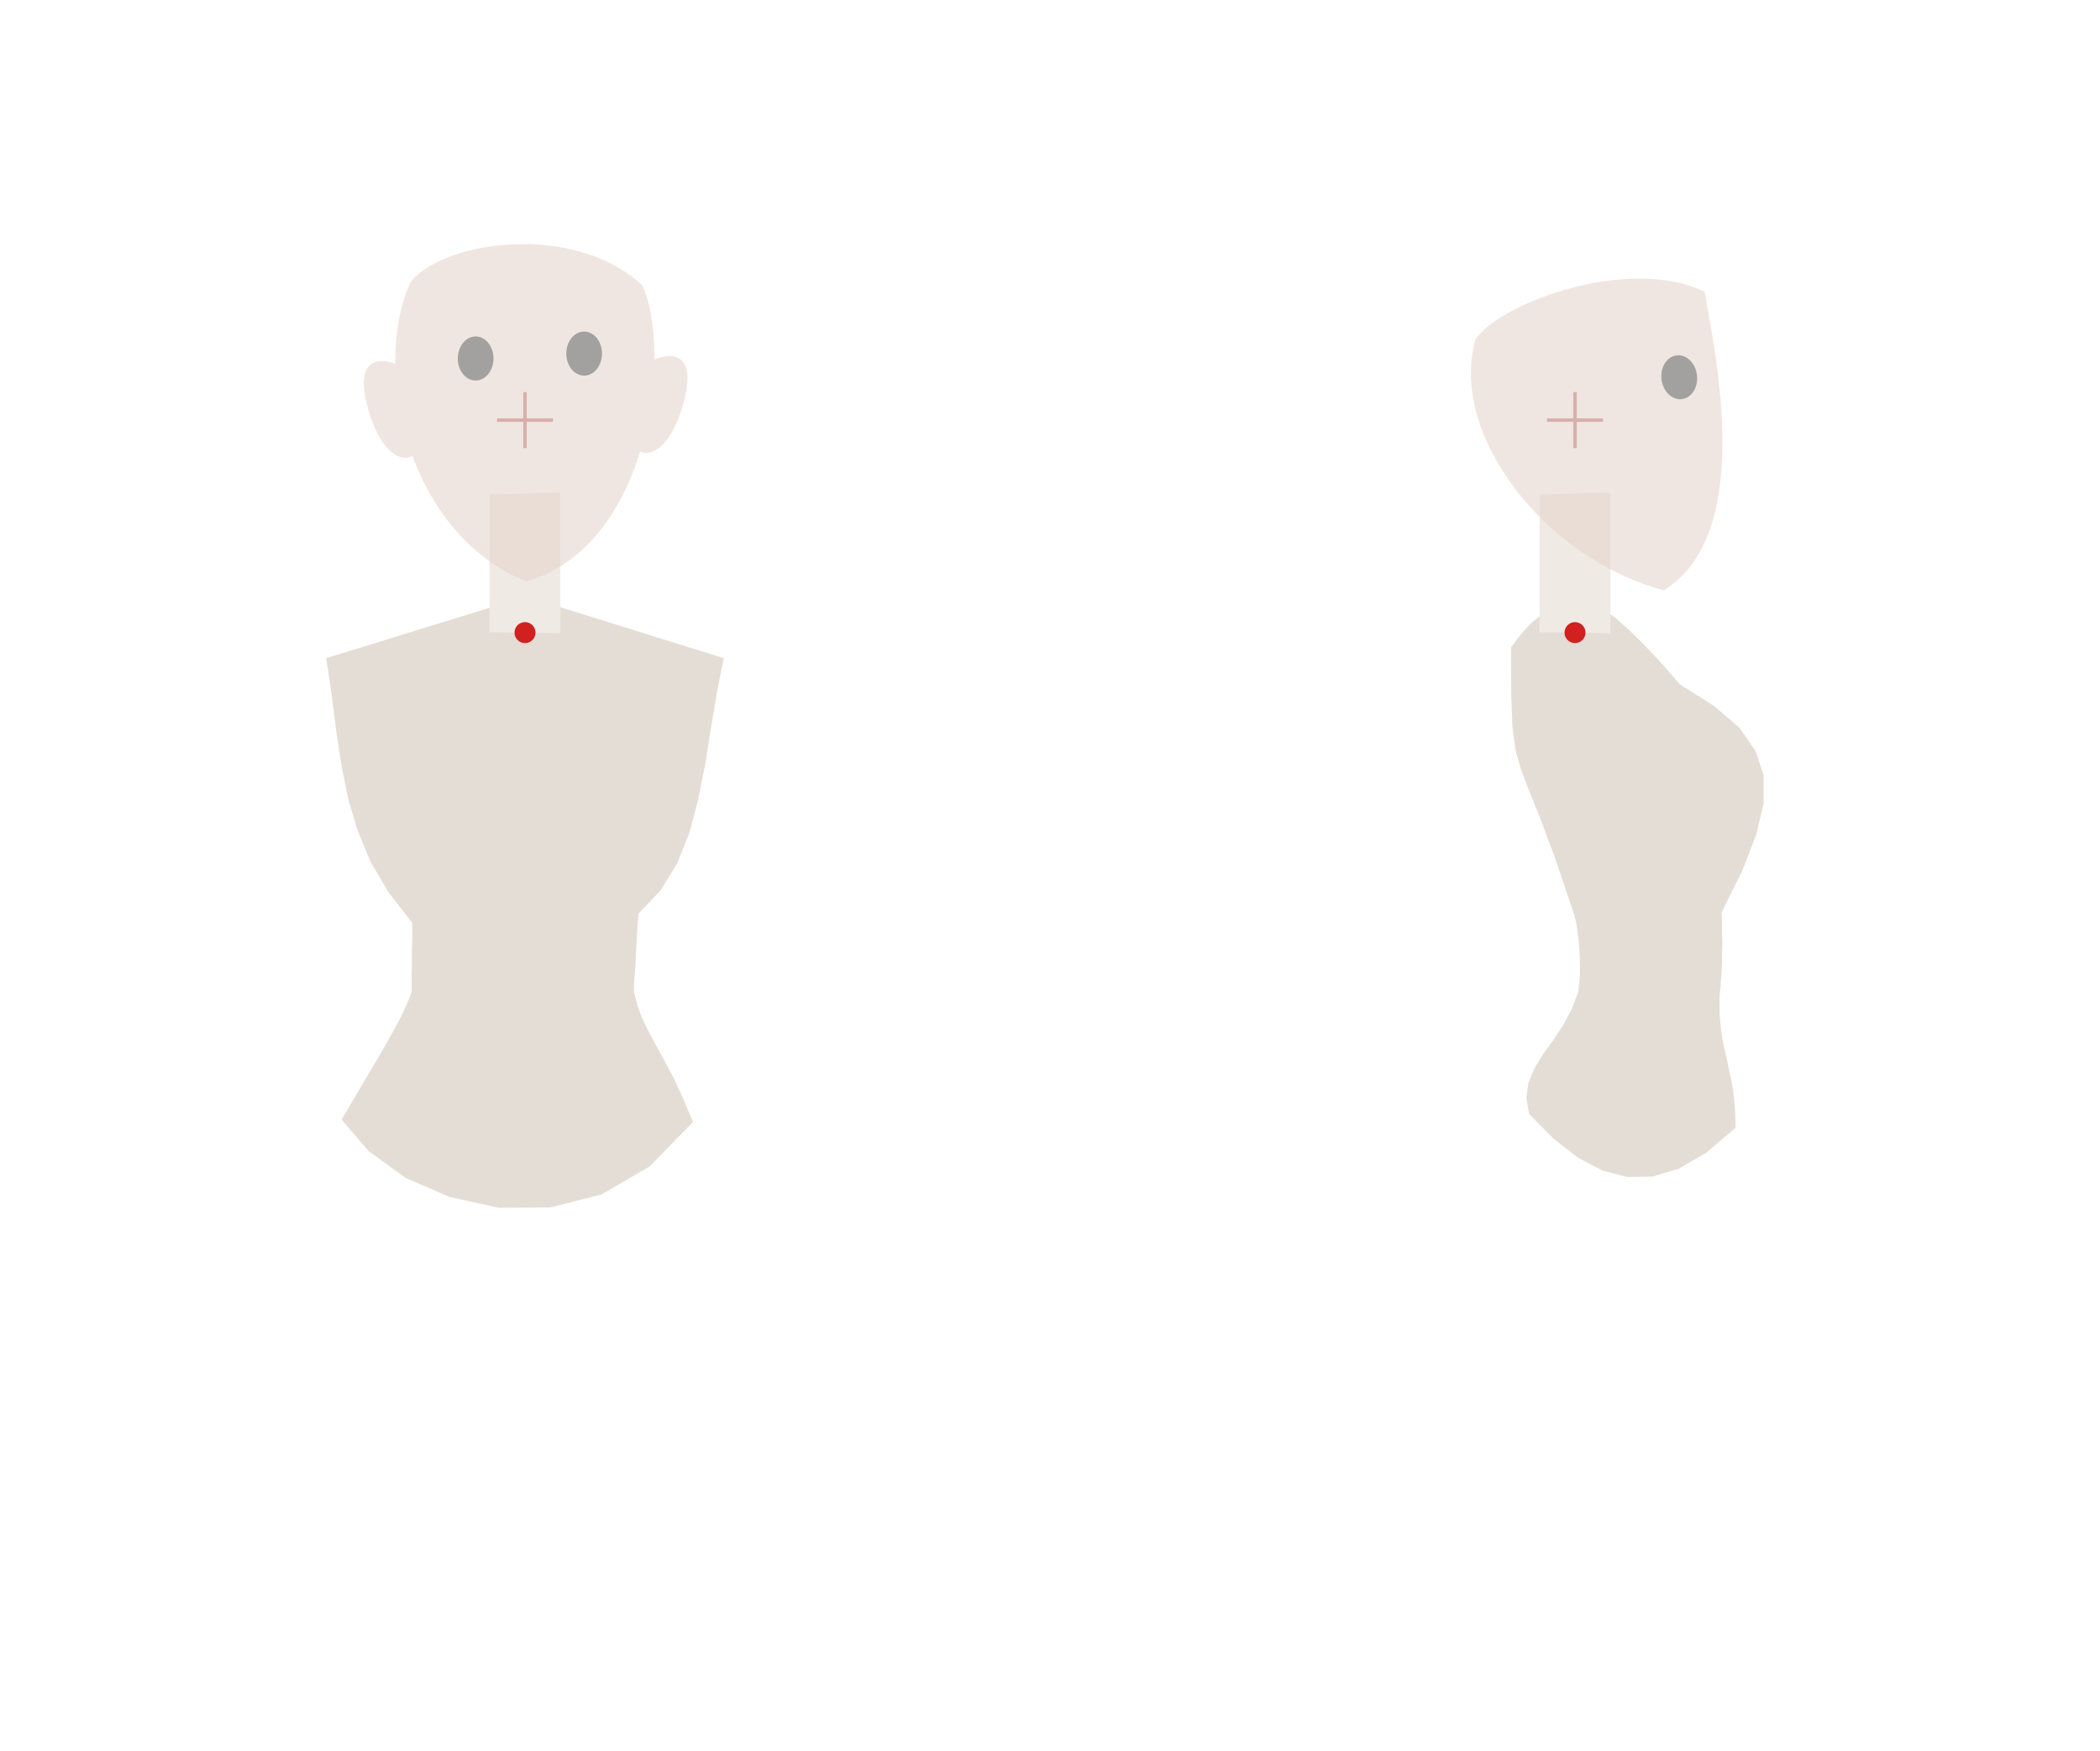
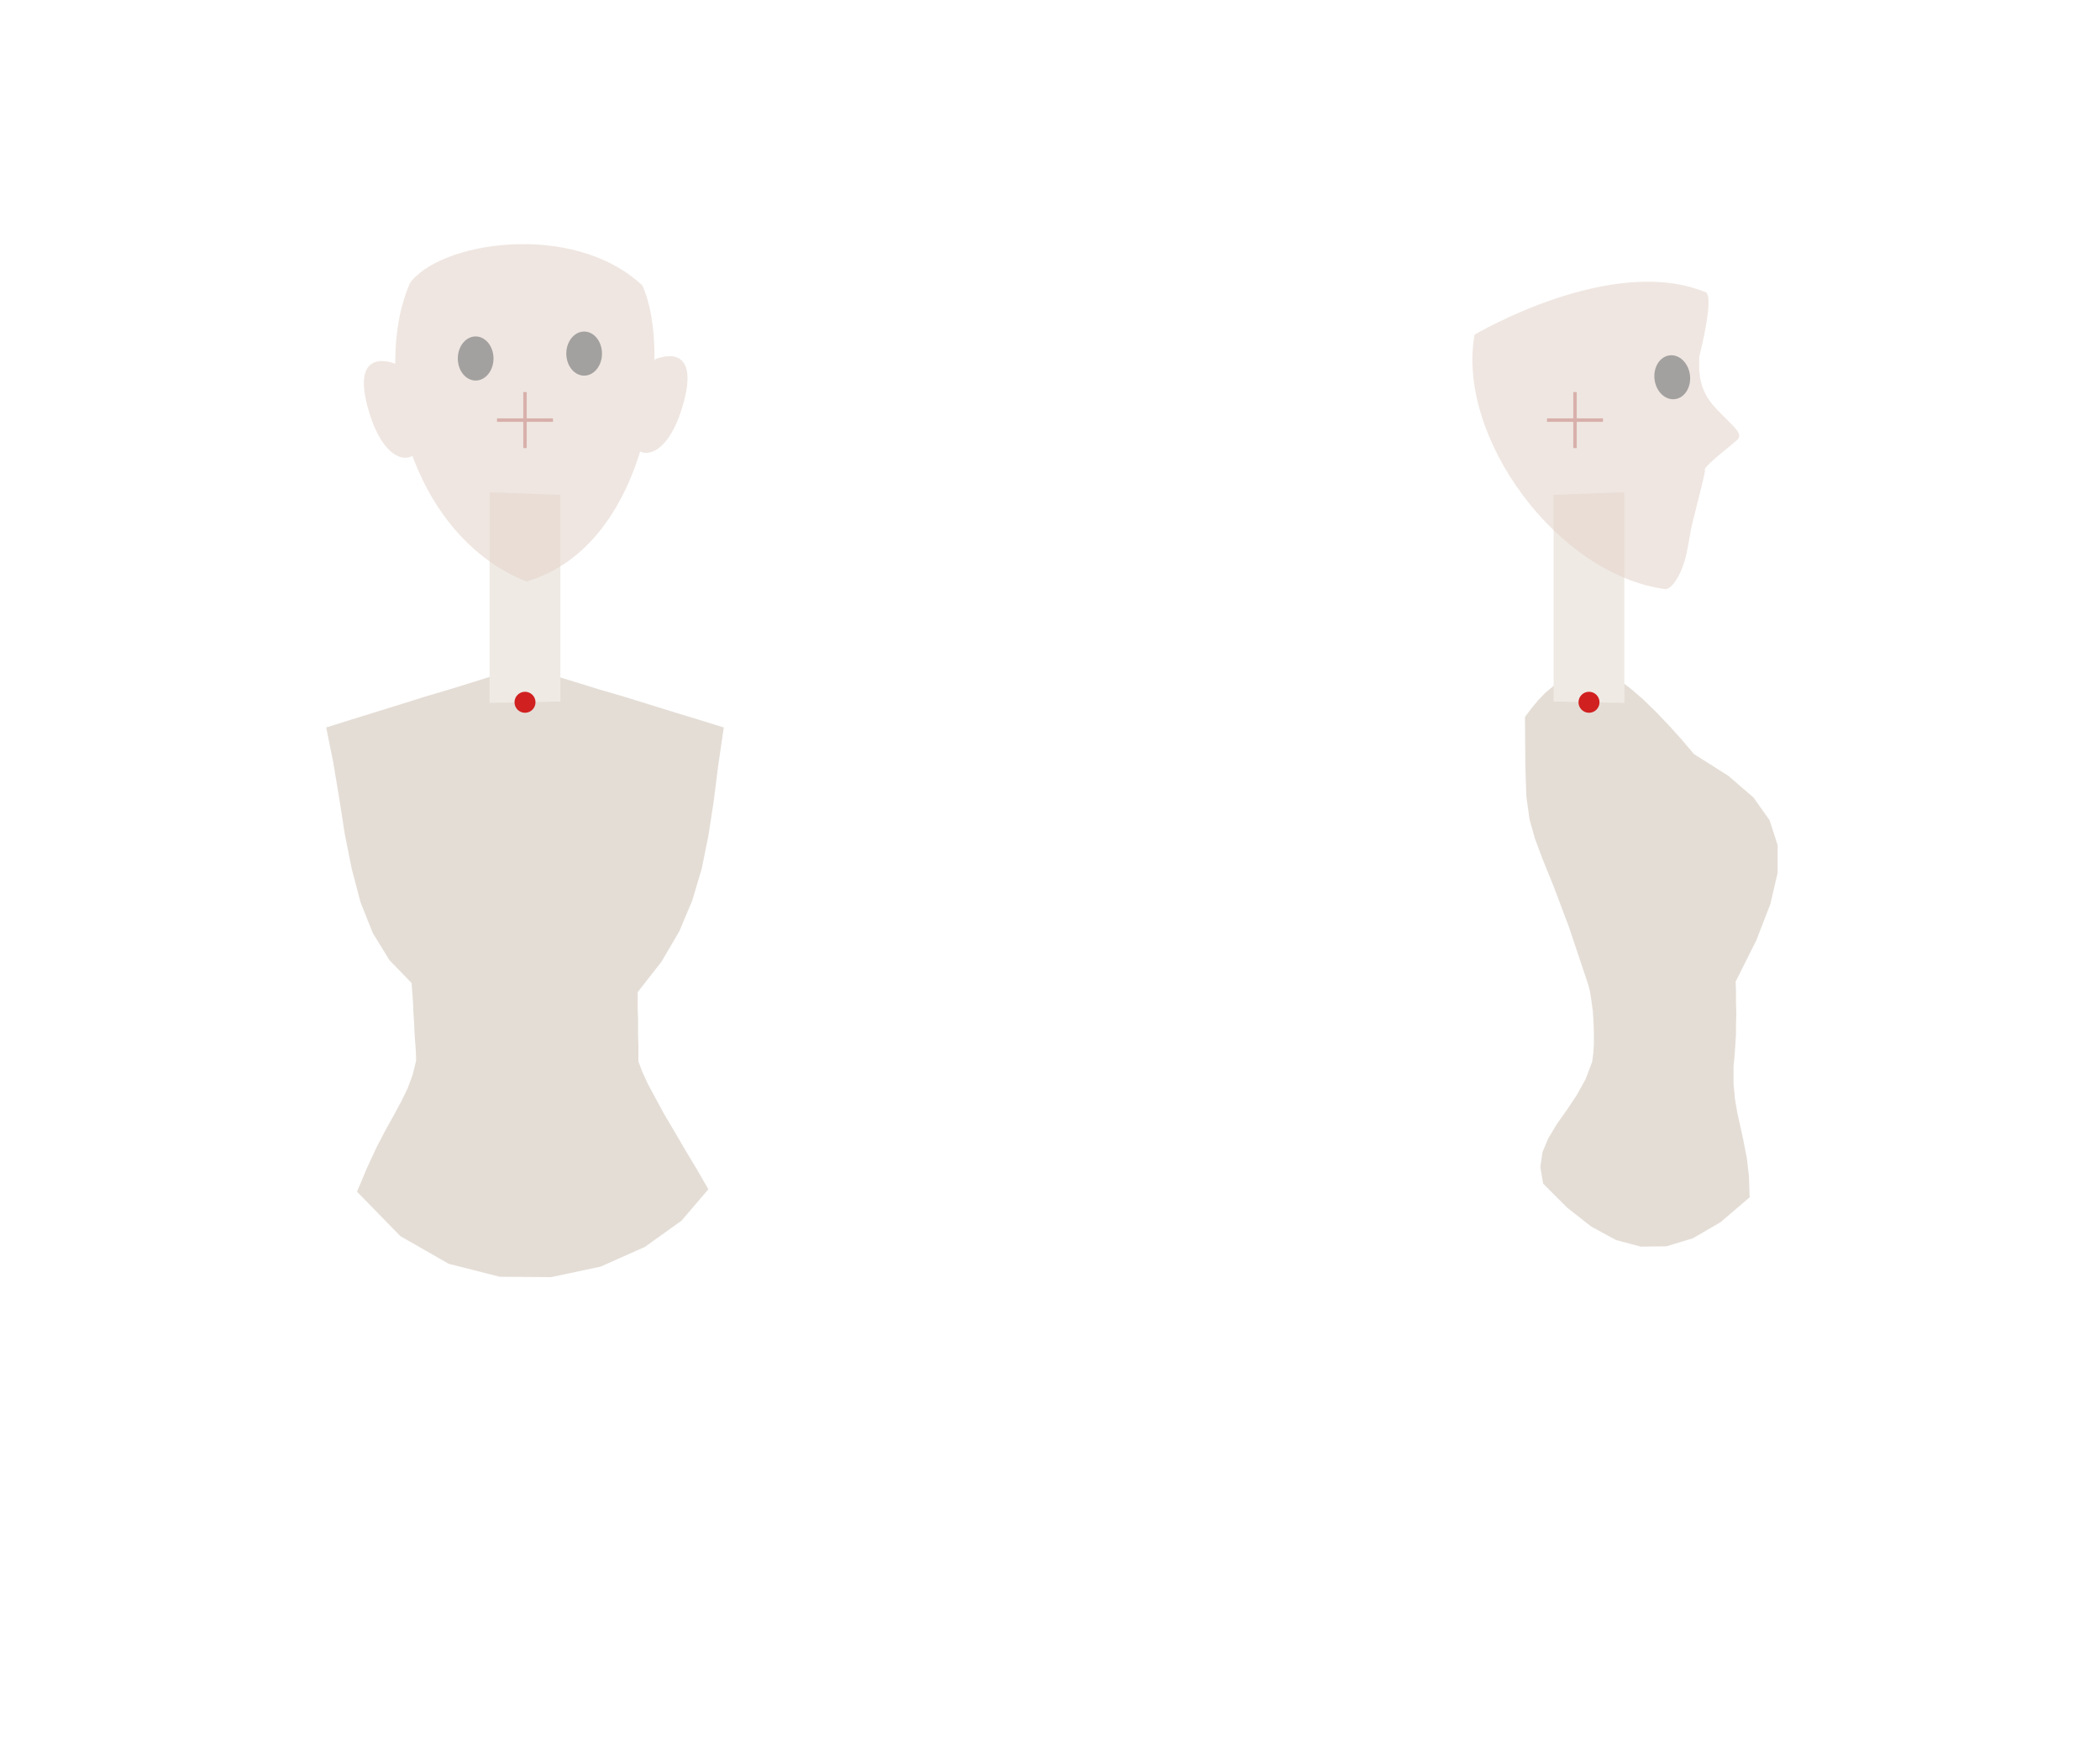
<svg xmlns="http://www.w3.org/2000/svg" width="1200" height="1000" viewBox="-1.5 -1.2 6 5">
  <g>
    <g opacity="0.7">
-       <path d="M0.568 0.68L0.498 0.658L0.427 0.636L0.356 0.614L0.286 0.592L0.215 0.57L0.144 0.548L0.074 0.526L0.003 0.504L-0.068 0.526L-0.14 0.548L-0.211 0.57L-0.283 0.592L-0.354 0.614L-0.425 0.636L-0.497 0.658L-0.568 0.68L-0.552 0.788L-0.539 0.891L-0.524 0.989L-0.505 1.083L-0.478 1.173L-0.441 1.262L-0.39 1.349L-0.322 1.436L-0.322 1.46L-0.322 1.485L-0.323 1.51L-0.323 1.534L-0.323 1.559L-0.324 1.584L-0.324 1.608L-0.324 1.633L-0.335 1.662L-0.351 1.698L-0.373 1.739L-0.398 1.784L-0.427 1.834L-0.458 1.886L-0.491 1.942L-0.524 1.998L-0.447 2.088L-0.342 2.164L-0.216 2.219L-0.075 2.25L0.072 2.249L0.218 2.212L0.356 2.132L0.48 2.005L0.451 1.936L0.424 1.878L0.398 1.829L0.374 1.785L0.353 1.746L0.335 1.709L0.321 1.671L0.311 1.63L0.312 1.603L0.314 1.575L0.316 1.548L0.317 1.52L0.319 1.492L0.32 1.465L0.322 1.437L0.324 1.41L0.387 1.344L0.435 1.266L0.47 1.178L0.495 1.083L0.515 0.983L0.531 0.881L0.548 0.779Z" fill="#d9cfc4" />
-       <path d="M0.101 0.609L0.101 0.558L0.101 0.508L0.101 0.458L0.101 0.408L0.101 0.358L0.101 0.308L0.101 0.258L0.101 0.208L0.076 0.208L0.05 0.209L0.025 0.209L0 0.21L-0.025 0.211L-0.05 0.211L-0.076 0.212L-0.101 0.212L-0.101 0.262L-0.101 0.311L-0.101 0.36L-0.101 0.409L-0.101 0.458L-0.101 0.507L-0.101 0.557L-0.101 0.606L-0.076 0.606L-0.051 0.606L-0.025 0.607L0 0.607L0.025 0.607L0.051 0.608L0.076 0.608Z" fill="#e8e1d9" />
+       <path d="M-0.568 0.878L-0.498 0.856L-0.427 0.834L-0.356 0.812L-0.286 0.79L-0.215 0.769L-0.144 0.747L-0.074 0.725L-0.003 0.703L0.068 0.725L0.14 0.747L0.211 0.769L0.283 0.79L0.354 0.812L0.425 0.834L0.497 0.856L0.568 0.878L0.552 0.987L0.539 1.09L0.524 1.187L0.505 1.281L0.478 1.372L0.441 1.46L0.39 1.547L0.322 1.634L0.322 1.659L0.322 1.683L0.323 1.708L0.323 1.733L0.323 1.757L0.324 1.782L0.324 1.807L0.324 1.832L0.335 1.861L0.351 1.896L0.373 1.937L0.398 1.983L0.427 2.032L0.458 2.085L0.491 2.14L0.524 2.197L0.447 2.287L0.342 2.362L0.216 2.418L0.075 2.448L-0.072 2.447L-0.218 2.41L-0.356 2.331L-0.48 2.204L-0.451 2.135L-0.424 2.077L-0.398 2.027L-0.374 1.984L-0.353 1.945L-0.335 1.908L-0.321 1.87L-0.311 1.829L-0.312 1.801L-0.314 1.774L-0.316 1.746L-0.317 1.719L-0.319 1.691L-0.32 1.664L-0.322 1.636L-0.324 1.608L-0.387 1.543L-0.435 1.465L-0.47 1.377L-0.495 1.282L-0.515 1.182L-0.531 1.079L-0.548 0.977Z" fill="#d9cfc4" />
+       <path d="M-0.101 0.808L-0.101 0.733L-0.101 0.657L-0.101 0.582L-0.101 0.507L-0.101 0.432L-0.101 0.357L-0.101 0.282L-0.101 0.207L-0.076 0.207L-0.05 0.208L-0.025 0.209L0 0.21L0.025 0.211L0.05 0.212L0.076 0.213L0.101 0.214L0.101 0.287L0.101 0.361L0.101 0.435L0.101 0.509L0.101 0.582L0.101 0.656L0.101 0.73L0.101 0.804L0.076 0.804L0.051 0.805L0.025 0.805L0 0.806L-0.025 0.806L-0.051 0.807L-0.076 0.807Z" fill="#e8e1d9" />
      <path d="M-0.08 0H0.08M0 -0.08V0.08" stroke="#b04040" stroke-width="0.01" fill="none" />
      <g opacity="0.6">
        <g>
          <path style="fill:#d9c3b6;fill-opacity:1;stroke-width:0.015" d="m -0.331,-0.388 c 0.08,-0.12 0.465,-0.184 0.666,0.003 0.087,0.185 0.024,0.743 -0.331,0.846 -0.333,-0.133 -0.443,-0.594 -0.334,-0.849 z" />
          <path style="fill:#d9c3b6;fill-opacity:1;stroke-width:0.015" d="m 0.312,0.066 0.059,-0.239 c 9.196e-4,-0.002 0.137,-0.06 0.079,0.134 -0.047,0.159 -0.131,0.148 -0.138,0.105 z" />
          <path style="fill:#d9c3b6;fill-opacity:1;stroke-width:0.015" d="m -0.308,0.08 -0.059,-0.239 c -9.204e-4,-0.002 -0.137,-0.06 -0.079,0.134 0.047,0.159 0.131,0.148 0.138,0.105 z" />
        </g>
        <g>
          <ellipse style="fill:#241f1c;stroke-width:0.015" cx="-0.141" cy="-0.176" rx="0.051" ry="0.063" />
          <ellipse style="fill:#241f1c;stroke-width:0.015" cx="0.169" cy="-0.19" rx="0.051" ry="0.063" />
        </g>
      </g>
    </g>
    <g />
    <g />
    <g />
    <g />
    <g>
-       <circle cx="0" cy="0.607" r="0.03" fill="#d02020" />
+       <circle cx="0" cy="0.806" r="0.03" fill="#d02020" />
    </g>
  </g>
  <g transform="translate(3 0)">
    <g opacity="0.7">
-       <path d="M0.3 0.755L0.267 0.717L0.231 0.677L0.193 0.637L0.155 0.6L0.118 0.567L0.083 0.541L0.053 0.525L0.028 0.519L-0.012 0.523L-0.046 0.532L-0.076 0.544L-0.102 0.561L-0.125 0.58L-0.146 0.602L-0.165 0.625L-0.183 0.649L-0.182 0.784L-0.179 0.876L-0.17 0.942L-0.155 0.996L-0.133 1.054L-0.101 1.133L-0.058 1.248L-0.002 1.414L0.003 1.434L0.007 1.461L0.011 1.491L0.013 1.523L0.014 1.555L0.014 1.586L0.012 1.613L0.009 1.634L-0.01 1.684L-0.035 1.73L-0.063 1.772L-0.092 1.812L-0.116 1.852L-0.133 1.893L-0.139 1.936L-0.131 1.982L-0.062 2.052L0.007 2.106L0.077 2.143L0.148 2.162L0.221 2.161L0.297 2.138L0.376 2.092L0.459 2.021L0.457 1.961L0.451 1.909L0.442 1.864L0.433 1.822L0.424 1.782L0.417 1.74L0.413 1.696L0.413 1.647L0.416 1.617L0.418 1.586L0.42 1.556L0.42 1.526L0.421 1.496L0.42 1.466L0.42 1.436L0.419 1.406L0.478 1.287L0.518 1.184L0.539 1.094L0.539 1.015L0.516 0.945L0.47 0.879L0.398 0.817Z" fill="#d9cfc4" />
-       <path d="M0.101 0.609L0.101 0.558L0.101 0.508L0.101 0.458L0.101 0.408L0.101 0.358L0.101 0.308L0.101 0.258L0.101 0.208L0.076 0.208L0.05 0.209L0.025 0.209L0 0.21L-0.025 0.211L-0.05 0.211L-0.076 0.212L-0.101 0.212L-0.101 0.262L-0.101 0.311L-0.101 0.36L-0.101 0.409L-0.101 0.458L-0.101 0.507L-0.101 0.557L-0.101 0.606L-0.076 0.606L-0.051 0.606L-0.025 0.607L0 0.607L0.025 0.607L0.051 0.608L0.076 0.608Z" fill="#e8e1d9" />
+       <path d="M0.34 0.954L0.307 0.915L0.271 0.875L0.233 0.835L0.195 0.798L0.158 0.766L0.123 0.74L0.093 0.723L0.068 0.718L0.028 0.721L-0.006 0.73L-0.036 0.743L-0.062 0.76L-0.085 0.779L-0.106 0.801L-0.125 0.824L-0.143 0.848L-0.142 0.983L-0.139 1.075L-0.13 1.14L-0.115 1.194L-0.093 1.253L-0.061 1.332L-0.018 1.446L0.038 1.613L0.043 1.633L0.047 1.659L0.051 1.689L0.053 1.722L0.054 1.754L0.054 1.784L0.052 1.811L0.049 1.833L0.03 1.883L0.005 1.928L-0.023 1.97L-0.052 2.011L-0.076 2.051L-0.093 2.091L-0.099 2.134L-0.091 2.181L-0.022 2.25L0.047 2.304L0.117 2.342L0.188 2.361L0.261 2.36L0.337 2.337L0.416 2.291L0.499 2.22L0.497 2.16L0.491 2.108L0.482 2.062L0.473 2.02L0.464 1.98L0.457 1.939L0.453 1.895L0.453 1.845L0.456 1.815L0.458 1.785L0.46 1.755L0.46 1.725L0.461 1.695L0.46 1.665L0.46 1.635L0.459 1.604L0.518 1.486L0.558 1.383L0.579 1.293L0.579 1.214L0.556 1.143L0.51 1.078L0.438 1.016Z" fill="#d9cfc4" />
+       <path d="M0.141 0.808L0.141 0.733L0.141 0.657L0.141 0.582L0.141 0.507L0.141 0.432L0.141 0.357L0.141 0.282L0.141 0.207L0.116 0.207L0.09 0.208L0.065 0.209L0.04 0.21L0.015 0.211L-0.01 0.212L-0.036 0.213L-0.061 0.214L-0.061 0.287L-0.061 0.361L-0.061 0.435L-0.061 0.509L-0.061 0.582L-0.061 0.656L-0.061 0.73L-0.061 0.804L-0.036 0.804L-0.011 0.805L0.015 0.805L0.04 0.806L0.065 0.806L0.091 0.807L0.116 0.807Z" fill="#e8e1d9" />
      <path d="M-0.08 0H0.08M0 -0.08V0.08" stroke="#b04040" stroke-width="0.01" fill="none" />
      <g opacity="0.6">
        <g>
-           <g transform="matrix(0.99292 -0.118786 0.118786 0.99292 -0.053599 0.004236)">
-             <path style="fill:#d9c3b6;fill-opacity:1;stroke-width:0.015" d="m -0.201,-0.261 c 0.078,-0.092 0.46,-0.188 0.666,-0.057 0.011,0.191 0.057,0.707 -0.217,0.833 -0.333,-0.133 -0.557,-0.521 -0.449,-0.776 z" />
-           </g>
+           <path style="fill:#d9c3b6;fill-opacity:1;stroke:none;stroke-width:0.01;stroke-opacity:1" d="m -1.624,-0.363 c 0.018,0.02 -0.013,0.15 -0.021,0.182 -0.001,0.039 -0.004,0.093 0.047,0.147 0.051,0.054 0.081,0.072 0.061,0.091 -0.02,0.018 -0.085,0.067 -0.092,0.083 0.003,0.007 -0.017,0.077 -0.035,0.152 -0.01,0.041 -0.013,0.08 -0.024,0.114 -0.013,0.041 -0.034,0.074 -0.053,0.077 -0.31,-0.041 -0.598,-0.435 -0.546,-0.727 0,0 0.394,-0.234 0.663,-0.12 z" transform="translate(2)" />
        </g>
        <g>
-           <g transform="matrix(0.99292 -0.118786 0.118786 0.99292 -0.053599 0.004236)">
+           <g transform="rotate(-6.822044,-0.00126443,0.6195179)">
            <ellipse style="fill:#241f1c;stroke-width:0.015" cx="0.364" cy="-0.084" rx="0.051" ry="0.063" />
          </g>
        </g>
      </g>
    </g>
    <g />
    <g />
    <g />
    <g />
    <g>
-       <circle cx="0" cy="0.607" r="0.03" fill="#d02020" />
+       <circle cx="0.04" cy="0.806" r="0.03" fill="#d02020" />
    </g>
  </g>
</svg>
